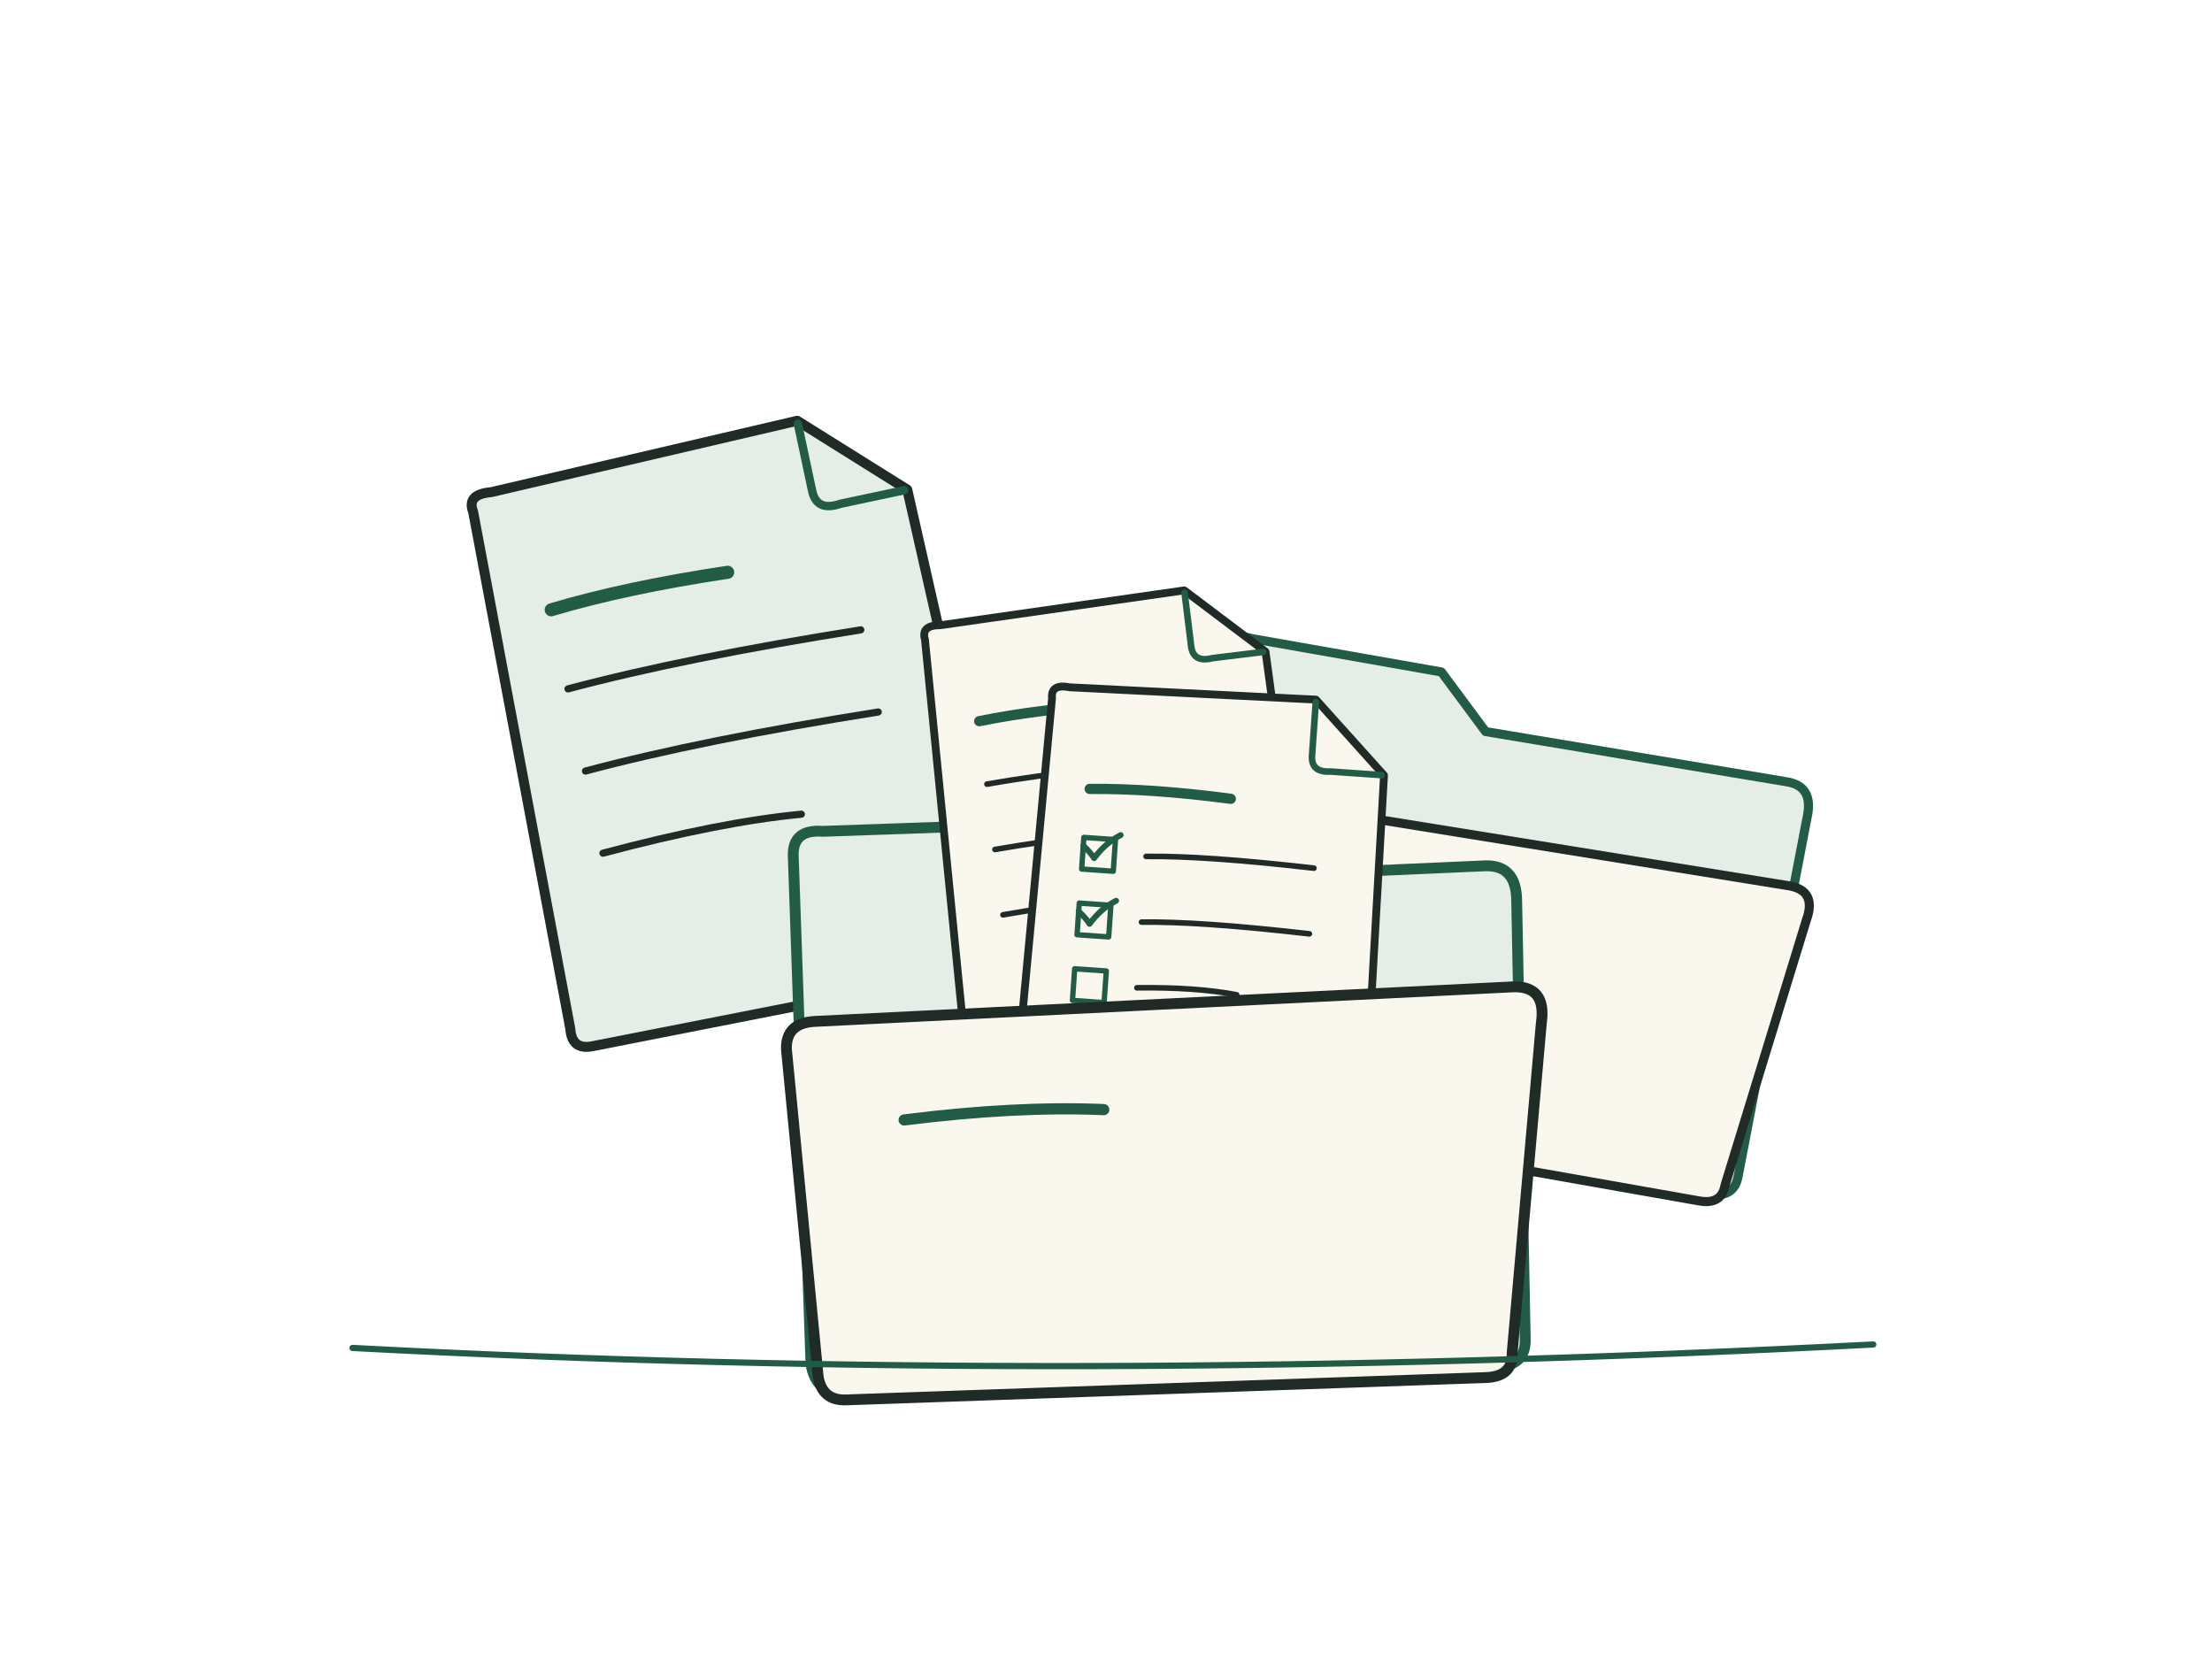
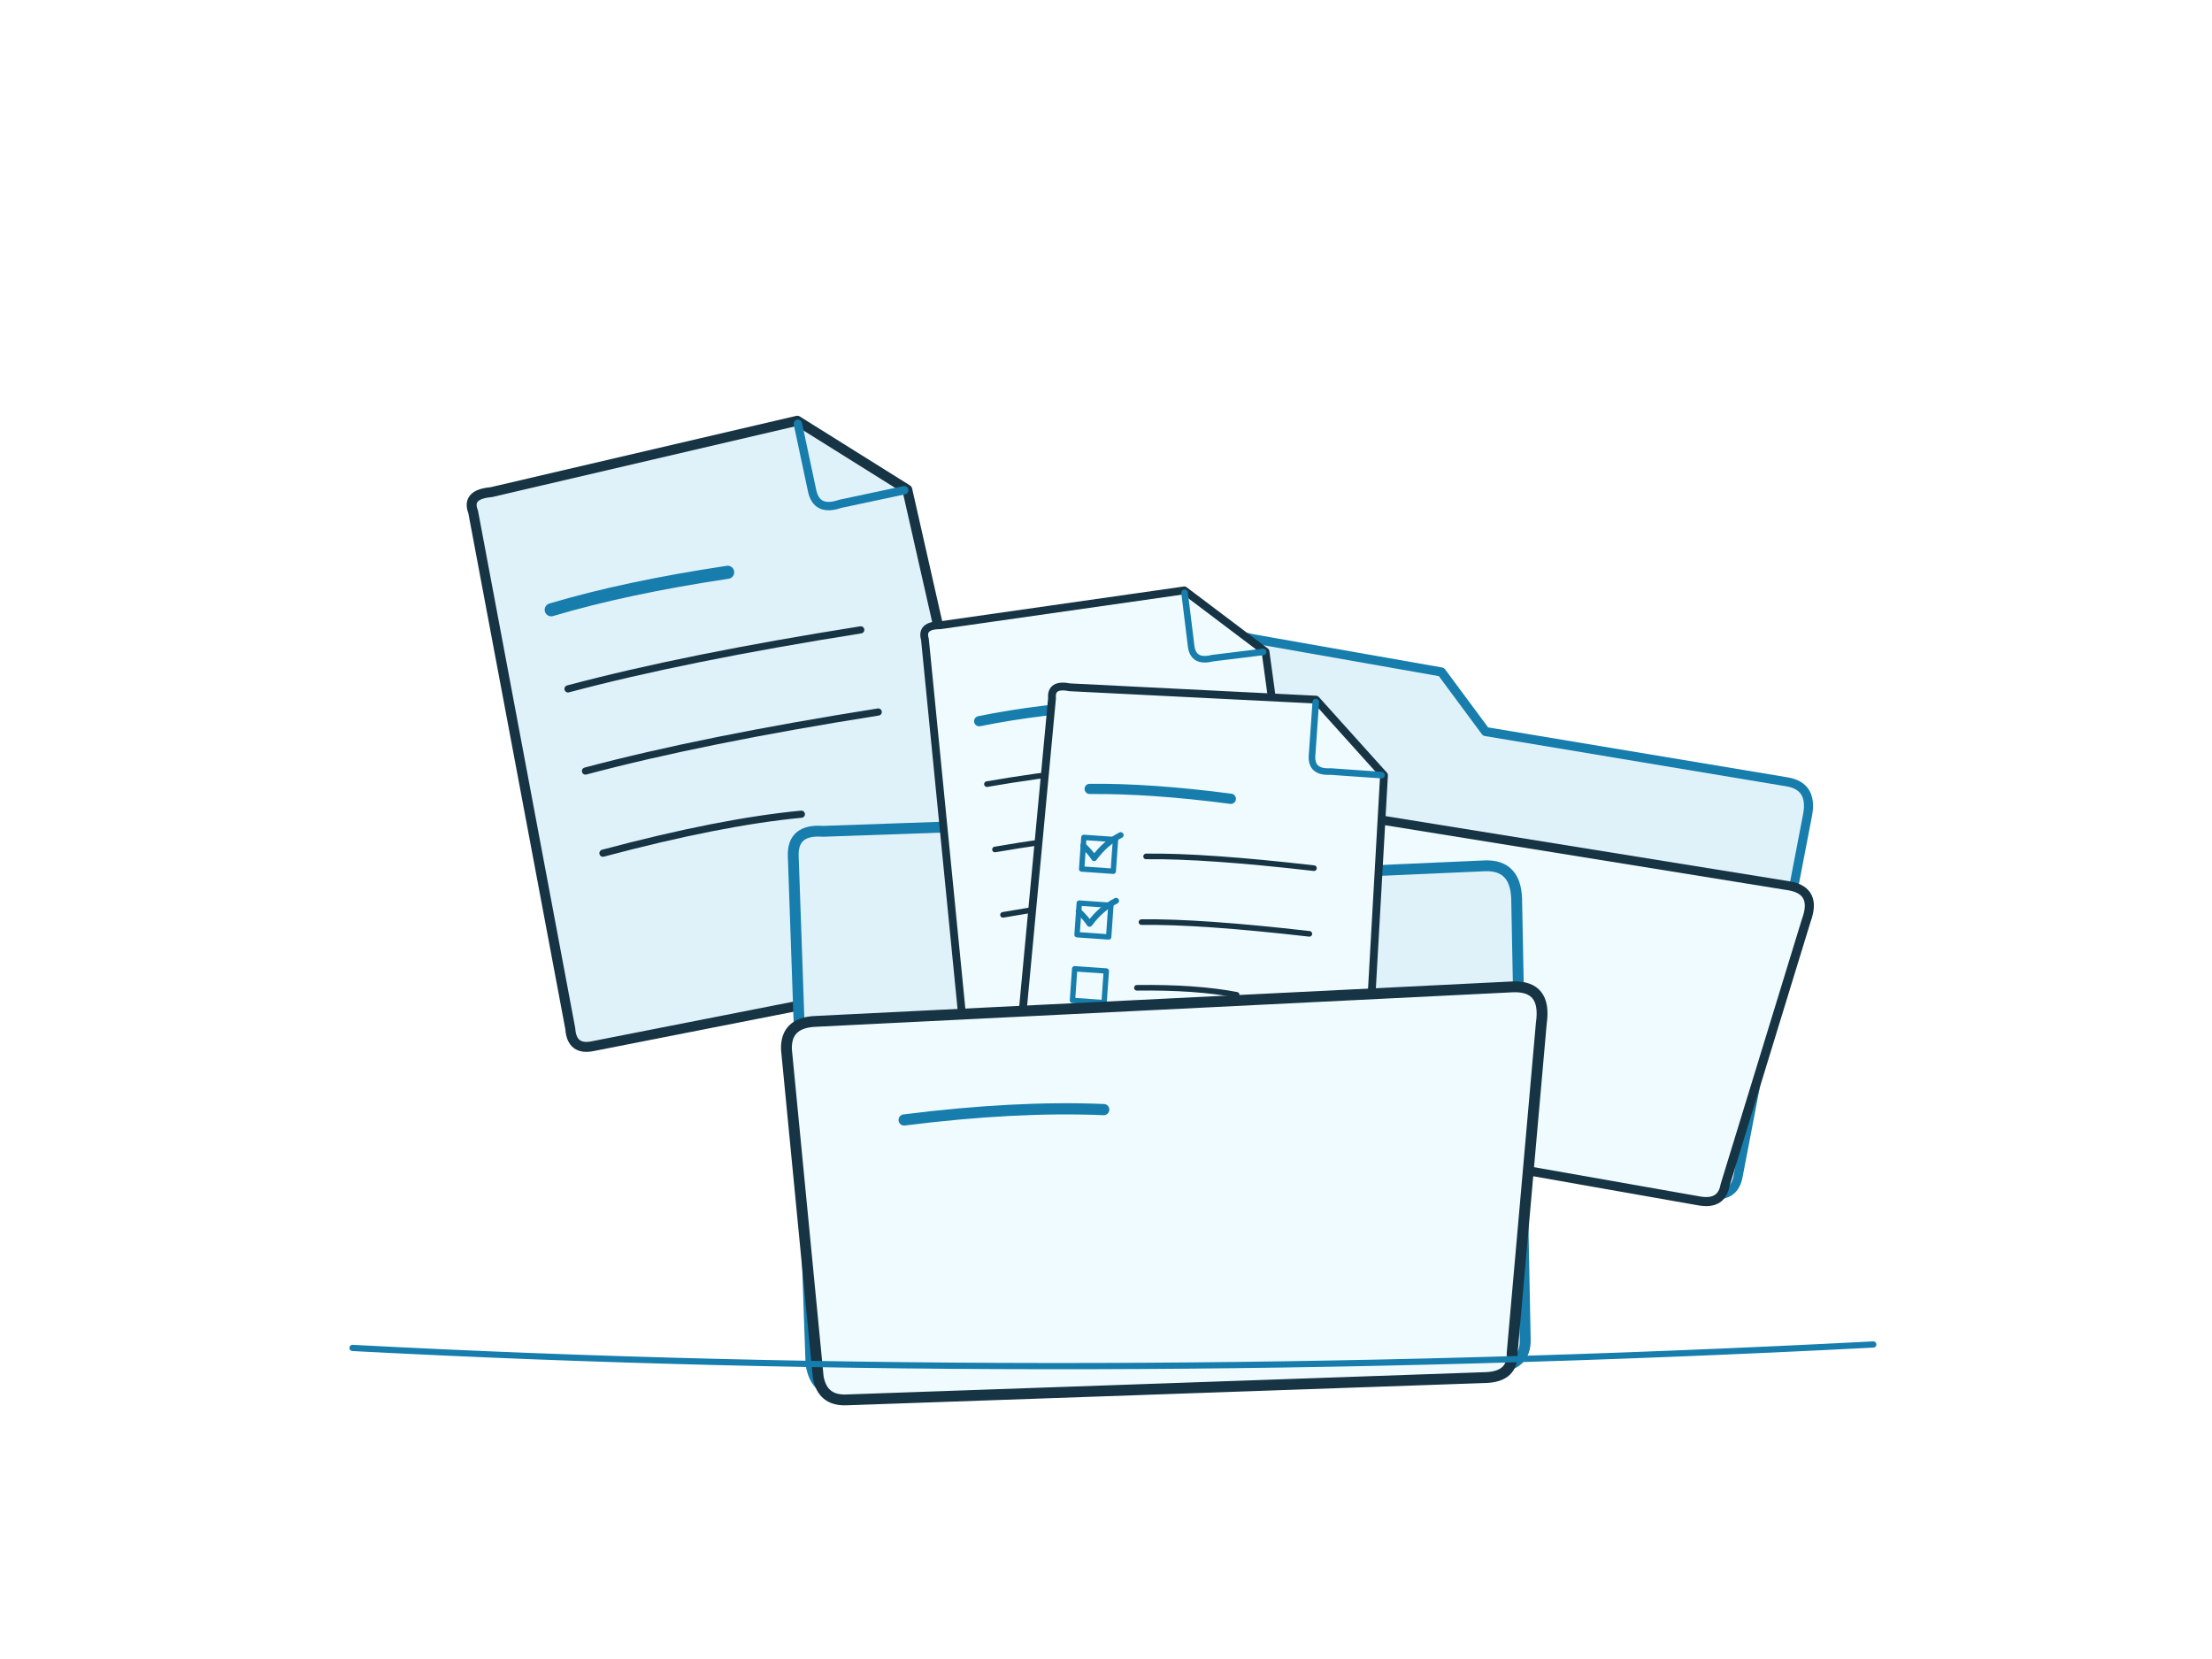
<svg xmlns="http://www.w3.org/2000/svg" width="1024" height="768" viewBox="0 0 640 480" role="img" aria-labelledby="title">
  <g transform="translate(131 142) scale(0.9) rotate(-12)">
-     <path d="M5 8Q4 2 12 3L113 1L143 30L145 180Q145 186 138 186L7 184Q0 184 1 177Z" fill="#e4eee7" stroke="#202b27" stroke-width="3.2" stroke-linecap="round" stroke-linejoin="round" />
-     <path d="M113 2L113 24Q113 31 121 30L142 30" fill="none" stroke="#235c46" stroke-width="2.7" stroke-linecap="round" stroke-linejoin="round" />
-     <path d="M23 44Q48 42 81 44" fill="none" stroke="#235c46" stroke-width="4.2" stroke-linecap="round" stroke-linejoin="round" />
-     <path d="M23 70Q62 68 119 71" fill="none" stroke="#202b27" stroke-width="2.3" stroke-linecap="round" stroke-linejoin="round" />
-     <path d="M23 97Q62 95 119 98" fill="none" stroke="#202b27" stroke-width="2.3" stroke-linecap="round" stroke-linejoin="round" />
-     <path d="M23 124Q62 122 88 125" fill="none" stroke="#202b27" stroke-width="2.3" stroke-linecap="round" stroke-linejoin="round" />
+     <path d="M5 8Q4 2 12 3L113 1L143 30L145 180Q145 186 138 186L7 184Q0 184 1 177Z" fill="#dff2fa" stroke="#173444" stroke-width="3.2" stroke-linecap="round" stroke-linejoin="round" />
+     <path d="M113 2L113 24Q113 31 121 30L142 30" fill="none" stroke="#167dad" stroke-width="2.7" stroke-linecap="round" stroke-linejoin="round" />
+     <path d="M23 44Q48 42 81 44" fill="none" stroke="#167dad" stroke-width="4.2" stroke-linecap="round" stroke-linejoin="round" />
+     <path d="M23 70Q62 68 119 71" fill="none" stroke="#173444" stroke-width="2.3" stroke-linecap="round" stroke-linejoin="round" />
+     <path d="M23 97Q62 95 119 98" fill="none" stroke="#173444" stroke-width="2.3" stroke-linecap="round" stroke-linejoin="round" />
+     <path d="M23 124Q62 122 88 125" fill="none" stroke="#173444" stroke-width="2.3" stroke-linecap="round" stroke-linejoin="round" />
  </g>
  <g transform="translate(356 177) scale(0.82) rotate(10)">
-     <path d="M0 40L0 15Q0 7 9 8L77 8L96 26L204 25Q213 25 213 35L211 165Q211 173 202 173L10 174Q1 174 0 165Z" fill="#e4eee7" stroke="#235c46" stroke-width="3.2" stroke-linecap="round" stroke-linejoin="round" />
-     <path d="M-4 72Q-4 64 5 64L211 61Q221 61 219 72L207 169Q207 176 199 176L10 176Q3 176 2 169Z" fill="#faf7ef" stroke="#202b27" stroke-width="3.2" stroke-linecap="round" stroke-linejoin="round" />
-     <path d="M30 94Q63 91 89 93" fill="none" stroke="#235c46" stroke-width="3.3" stroke-linecap="round" stroke-linejoin="round" />
+     <path d="M0 40L0 15Q0 7 9 8L77 8L96 26L204 25Q213 25 213 35L211 165Q211 173 202 173L10 174Q1 174 0 165Z" fill="#dff2fa" stroke="#167dad" stroke-width="3.2" stroke-linecap="round" stroke-linejoin="round" />
+     <path d="M-4 72Q-4 64 5 64L211 61Q221 61 219 72L207 169Q207 176 199 176L10 176Q3 176 2 169Z" fill="#f0fbff" stroke="#173444" stroke-width="3.2" stroke-linecap="round" stroke-linejoin="round" />
+     <path d="M30 94Q63 91 89 93" fill="none" stroke="#167dad" stroke-width="3.3" stroke-linecap="round" stroke-linejoin="round" />
  </g>
  <g transform="translate(229 233) scale(0.98) rotate(-2)">
-     <path d="M0 40L0 15Q0 7 9 8L77 8L96 26L204 25Q213 25 213 35L211 165Q211 173 202 173L10 174Q1 174 0 165Z" fill="#e4eee7" stroke="#235c46" stroke-width="3.2" stroke-linecap="round" stroke-linejoin="round" />
+     <path d="M0 40L0 15Q0 7 9 8L77 8L96 26L204 25Q213 25 213 35L211 165Q211 173 202 173L10 174Q1 174 0 165Z" fill="#dff2fa" stroke="#167dad" stroke-width="3.2" stroke-linecap="round" stroke-linejoin="round" />
    <g transform="translate(37 -53) scale(0.72) rotate(-5)">
-       <path d="M5 8Q4 2 12 3L113 1L143 30L145 180Q145 186 138 186L7 184Q0 184 1 177Z" fill="#faf7ef" stroke="#202b27" stroke-width="3.2" stroke-linecap="round" stroke-linejoin="round" />
-       <path d="M113 2L113 24Q113 31 121 30L142 30" fill="none" stroke="#235c46" stroke-width="2.7" stroke-linecap="round" stroke-linejoin="round" />
-       <path d="M23 44Q48 42 81 44" fill="none" stroke="#235c46" stroke-width="4.2" stroke-linecap="round" stroke-linejoin="round" />
-       <path d="M23 70Q62 68 119 71" fill="none" stroke="#202b27" stroke-width="2.3" stroke-linecap="round" stroke-linejoin="round" />
-       <path d="M23 97Q62 95 119 98" fill="none" stroke="#202b27" stroke-width="2.3" stroke-linecap="round" stroke-linejoin="round" />
-       <path d="M23 124Q62 122 88 125" fill="none" stroke="#202b27" stroke-width="2.3" stroke-linecap="round" stroke-linejoin="round" />
+       <path d="M5 8Q4 2 12 3L113 1L143 30L145 180Q145 186 138 186L7 184Q0 184 1 177Z" fill="#f0fbff" stroke="#173444" stroke-width="3.2" stroke-linecap="round" stroke-linejoin="round" />
+       <path d="M113 2L113 24Q113 31 121 30L142 30" fill="none" stroke="#167dad" stroke-width="2.7" stroke-linecap="round" stroke-linejoin="round" />
+       <path d="M23 44Q48 42 81 44" fill="none" stroke="#167dad" stroke-width="4.2" stroke-linecap="round" stroke-linejoin="round" />
+       <path d="M23 70Q62 68 119 71" fill="none" stroke="#173444" stroke-width="2.3" stroke-linecap="round" stroke-linejoin="round" />
+       <path d="M23 97Q62 95 119 98" fill="none" stroke="#173444" stroke-width="2.3" stroke-linecap="round" stroke-linejoin="round" />
+       <path d="M23 124Q62 122 88 125" fill="none" stroke="#173444" stroke-width="2.3" stroke-linecap="round" stroke-linejoin="round" />
    </g>
    <g transform="translate(75 -35) scale(0.72) rotate(6)">
-       <path d="M5 8Q4 2 12 3L113 1L143 30L145 180Q145 186 138 186L7 184Q0 184 1 177Z" fill="#faf7ef" stroke="#202b27" stroke-width="3.2" stroke-linecap="round" stroke-linejoin="round" />
-       <path d="M113 2L113 24Q113 31 121 30L142 30" fill="none" stroke="#235c46" stroke-width="2.7" stroke-linecap="round" stroke-linejoin="round" />
-       <path d="M23 44Q48 42 81 44" fill="none" stroke="#235c46" stroke-width="4.2" stroke-linecap="round" stroke-linejoin="round" />
-       <path d="M22 64L35 64L35 77L22 77Z" fill="none" stroke="#235c46" stroke-width="2.2" stroke-linecap="round" stroke-linejoin="round" />
+       <path d="M5 8Q4 2 12 3L113 1L143 30L145 180Q145 186 138 186L7 184Q0 184 1 177Z" fill="#f0fbff" stroke="#173444" stroke-width="3.2" stroke-linecap="round" stroke-linejoin="round" />
+       <path d="M113 2L113 24Q113 31 121 30L142 30" fill="none" stroke="#167dad" stroke-width="2.7" stroke-linecap="round" stroke-linejoin="round" />
+       <path d="M23 44Q48 42 81 44" fill="none" stroke="#167dad" stroke-width="4.2" stroke-linecap="round" stroke-linejoin="round" />
+       <path d="M22 64L35 64L35 77L22 77Z" fill="none" stroke="#167dad" stroke-width="2.2" stroke-linecap="round" stroke-linejoin="round" />
      <g transform="translate(22 62) scale(0.6) rotate(0)">
-         <path d="M0 9Q5 13 8 17Q15 6 25 0" fill="none" stroke="#235c46" stroke-width="4" stroke-linecap="round" stroke-linejoin="round" />
+         <path d="M0 9Q5 13 8 17Q15 6 25 0" fill="none" stroke="#167dad" stroke-width="4" stroke-linecap="round" stroke-linejoin="round" />
      </g>
-       <path d="M48 70Q72 68 117 70" fill="none" stroke="#202b27" stroke-width="2.3" stroke-linecap="round" stroke-linejoin="round" />
-       <path d="M22 91L35 91L35 104L22 104Z" fill="none" stroke="#235c46" stroke-width="2.2" stroke-linecap="round" stroke-linejoin="round" />
+       <path d="M48 70Q72 68 117 70" fill="none" stroke="#173444" stroke-width="2.3" stroke-linecap="round" stroke-linejoin="round" />
+       <path d="M22 91L35 91L35 104L22 104Z" fill="none" stroke="#167dad" stroke-width="2.2" stroke-linecap="round" stroke-linejoin="round" />
      <g transform="translate(22 89) scale(0.6) rotate(0)">
-         <path d="M0 9Q5 13 8 17Q15 6 25 0" fill="none" stroke="#235c46" stroke-width="4" stroke-linecap="round" stroke-linejoin="round" />
+         <path d="M0 9Q5 13 8 17Q15 6 25 0" fill="none" stroke="#167dad" stroke-width="4" stroke-linecap="round" stroke-linejoin="round" />
      </g>
-       <path d="M48 97Q72 95 117 97" fill="none" stroke="#202b27" stroke-width="2.3" stroke-linecap="round" stroke-linejoin="round" />
-       <path d="M22 118L35 118L35 131L22 131Z" fill="none" stroke="#235c46" stroke-width="2.2" stroke-linecap="round" stroke-linejoin="round" />
-       <path d="M48 124Q72 122 89 124" fill="none" stroke="#202b27" stroke-width="2.3" stroke-linecap="round" stroke-linejoin="round" />
+       <path d="M48 97Q72 95 117 97" fill="none" stroke="#173444" stroke-width="2.3" stroke-linecap="round" stroke-linejoin="round" />
+       <path d="M22 118L35 118L35 131L22 131Z" fill="none" stroke="#167dad" stroke-width="2.2" stroke-linecap="round" stroke-linejoin="round" />
+       <path d="M48 124Q72 122 89 124" fill="none" stroke="#173444" stroke-width="2.3" stroke-linecap="round" stroke-linejoin="round" />
    </g>
-     <path d="M-4 72Q-4 64 5 64L211 61Q221 61 219 72L207 169Q207 176 199 176L10 176Q3 176 2 169Z" fill="#faf7ef" stroke="#202b27" stroke-width="3.2" stroke-linecap="round" stroke-linejoin="round" />
-     <path d="M30 94Q63 91 89 93" fill="none" stroke="#235c46" stroke-width="3.3" stroke-linecap="round" stroke-linejoin="round" />
+     <path d="M-4 72Q-4 64 5 64L211 61Q221 61 219 72L207 169Q207 176 199 176L10 176Q3 176 2 169Z" fill="#f0fbff" stroke="#173444" stroke-width="3.2" stroke-linecap="round" stroke-linejoin="round" />
+     <path d="M30 94Q63 91 89 93" fill="none" stroke="#167dad" stroke-width="3.3" stroke-linecap="round" stroke-linejoin="round" />
  </g>
-   <path d="M102 390Q310 401 542 389" fill="none" stroke="#235c46" stroke-width="1.8" stroke-linecap="round" stroke-linejoin="round" />
+   <path d="M102 390Q310 401 542 389" fill="none" stroke="#167dad" stroke-width="1.8" stroke-linecap="round" stroke-linejoin="round" />
</svg>
